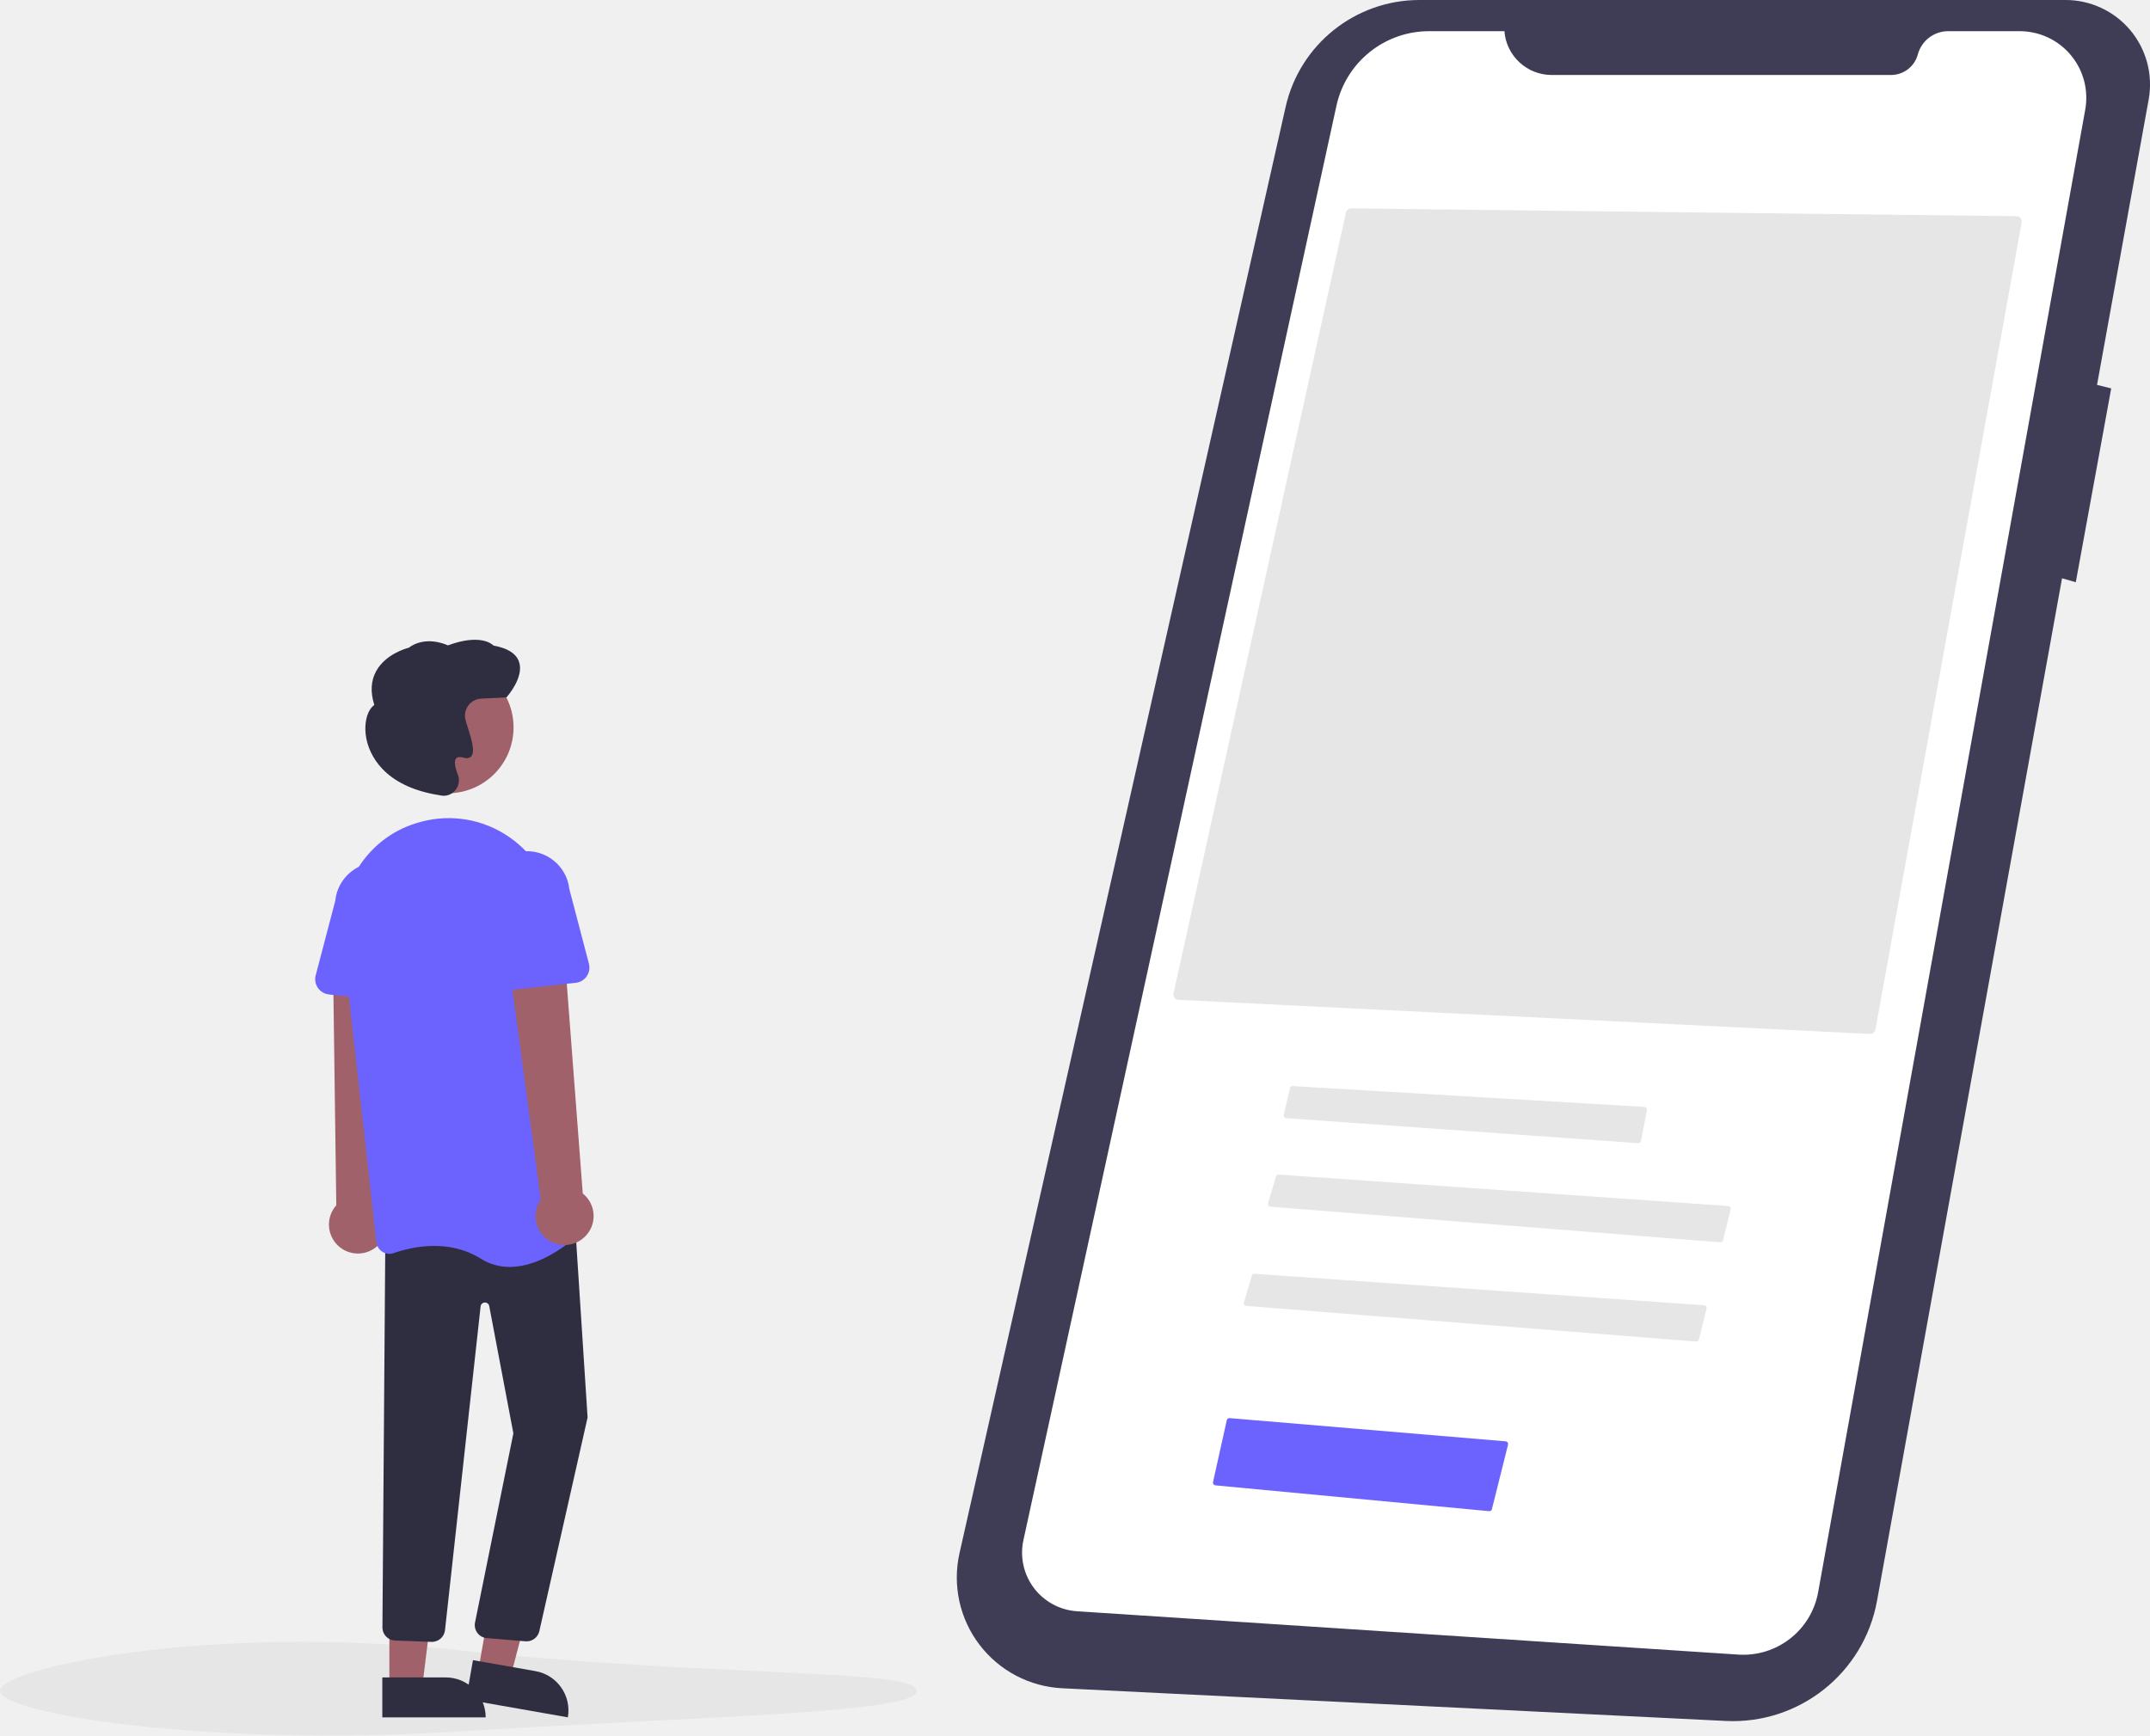
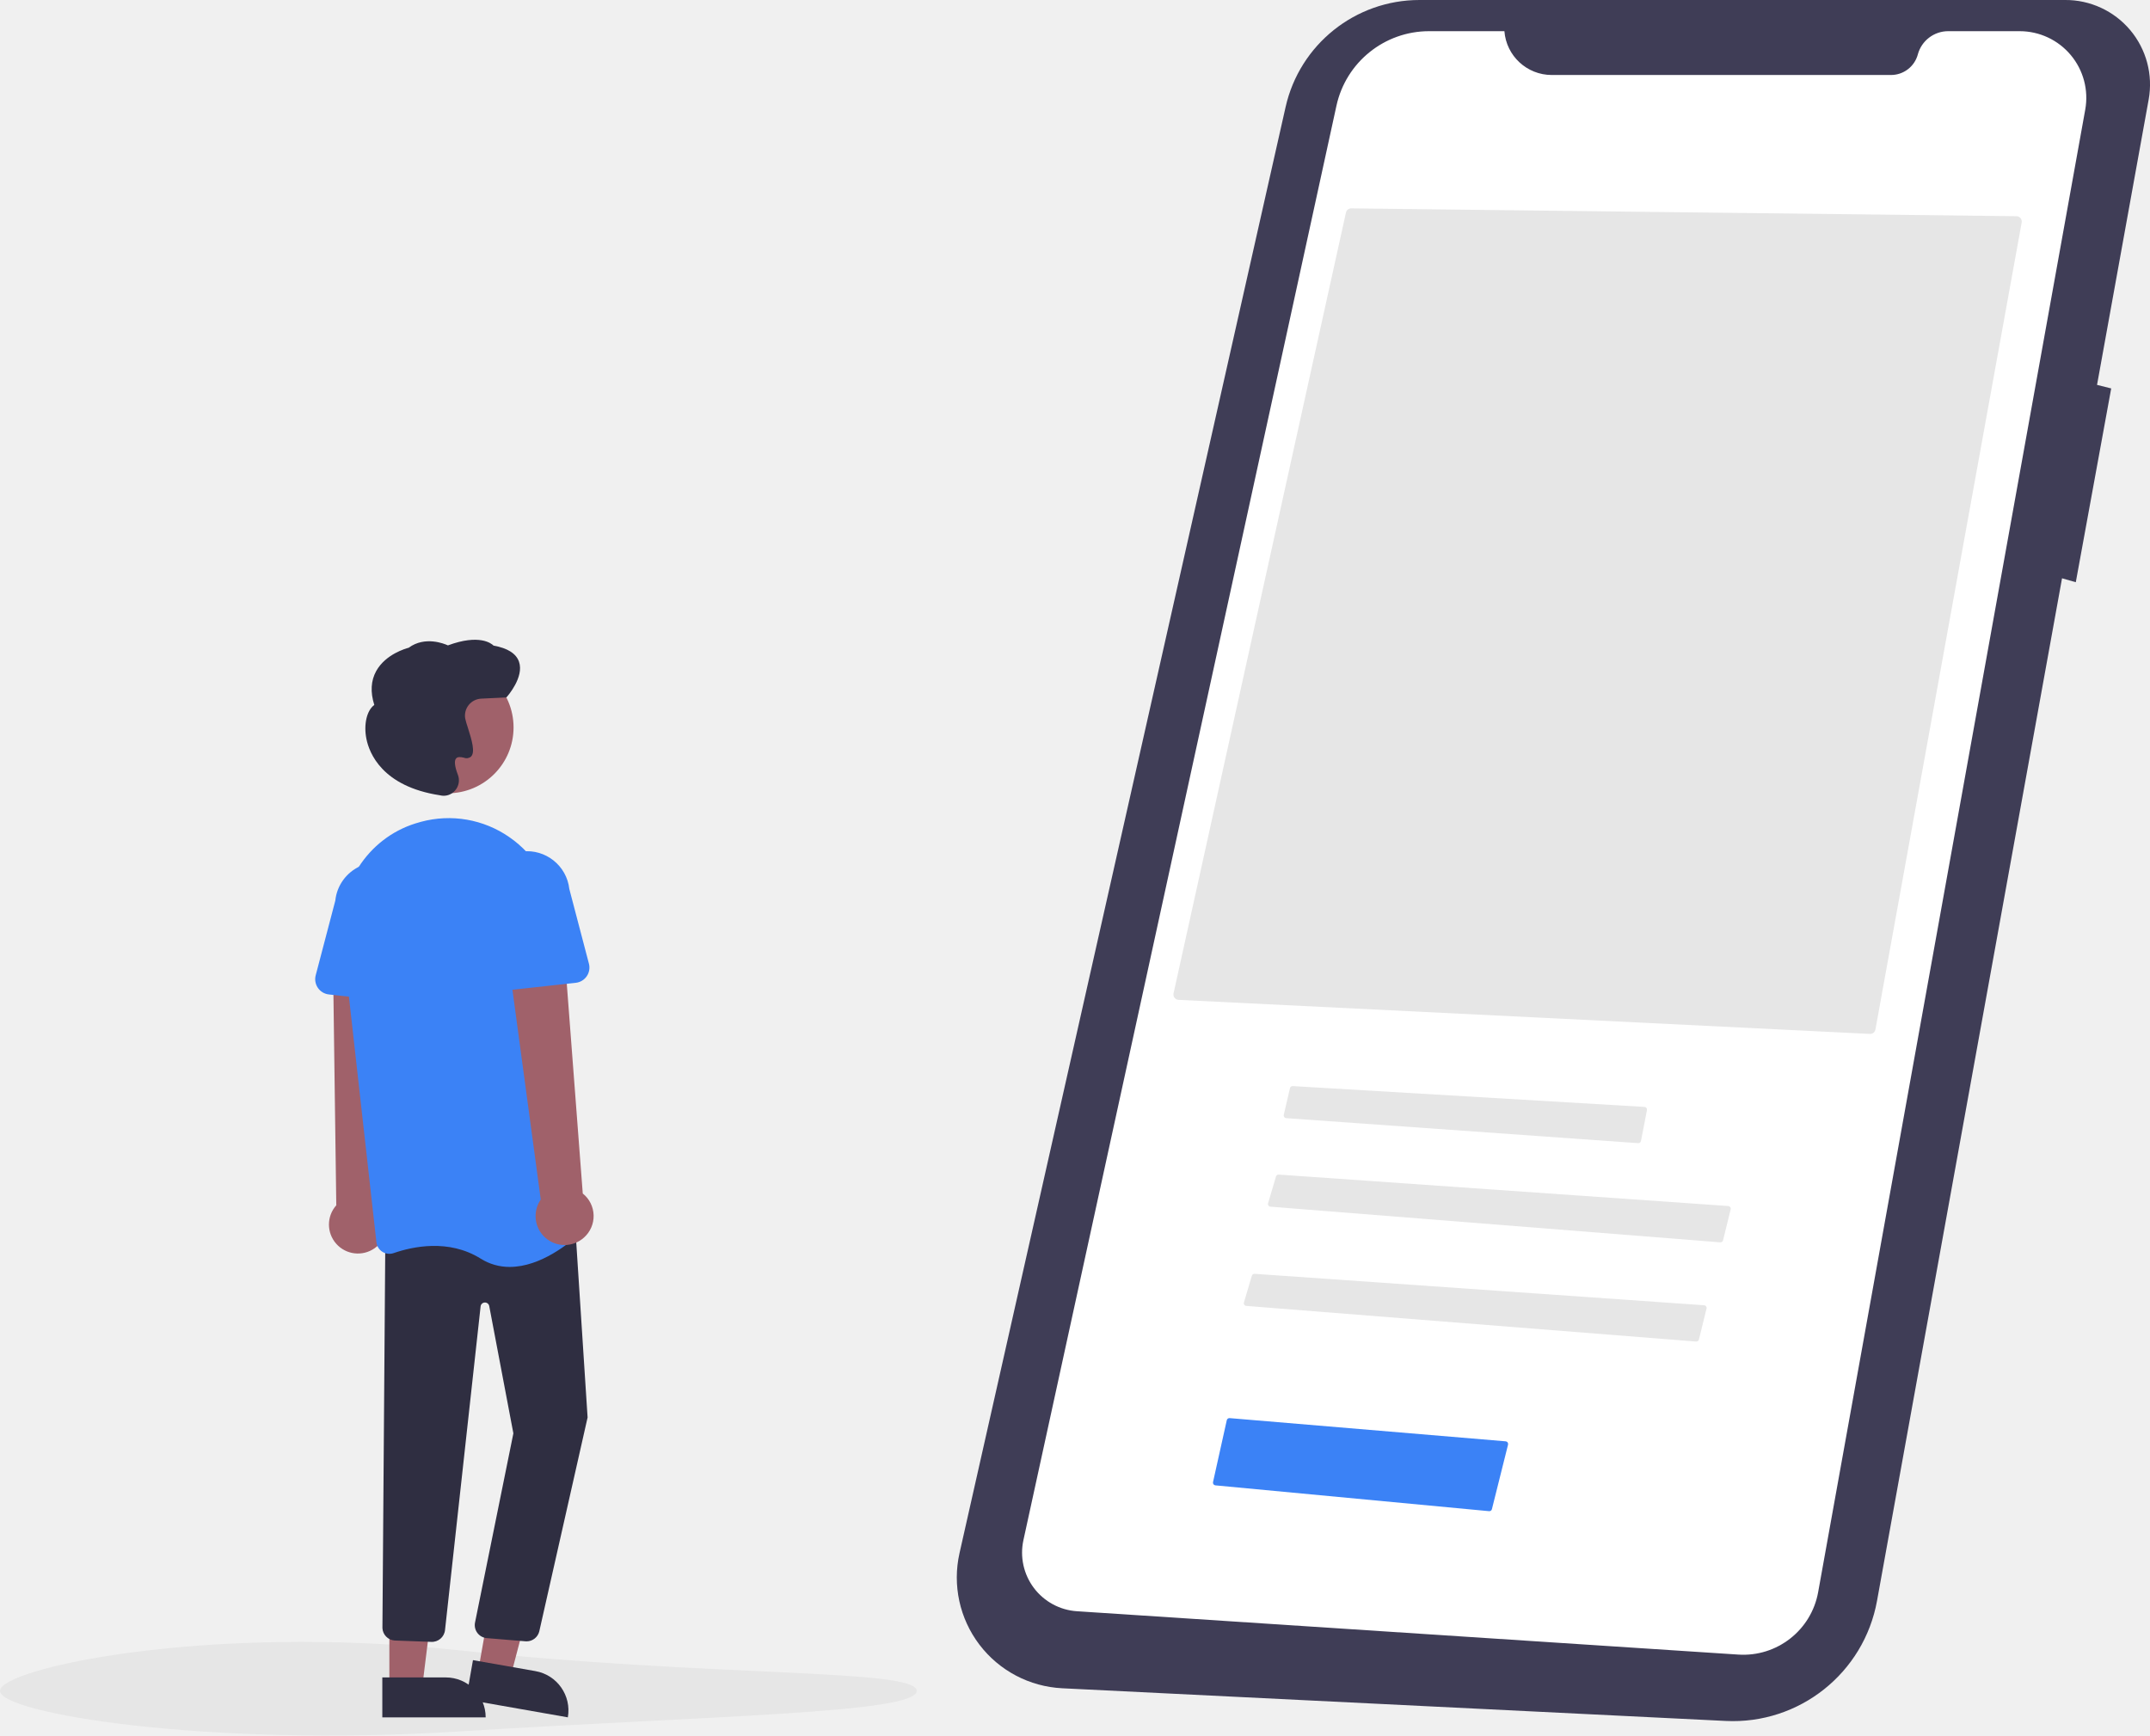
<svg xmlns="http://www.w3.org/2000/svg" width="801.575" height="647.182" viewBox="0 0 801.575 647.182">
  <g id="Group_6" data-name="Group 6" transform="translate(-231.222 -125)">
-     <path id="Path_80-176" data-name="Path 80" d="M1001.142,124.77H760.527a51.15,51.15,0,0,0-49.9,39.9L589.051,703.938a41.34,41.34,0,0,0,38.294,50.382L874.7,766.507a54.615,54.615,0,0,0,56.43-44.828L1000.1,340.412l5.131,1.466,13.2-72.265-5.281-1.32,19.251-106.426a31.493,31.493,0,0,0-31.25-37.1Z" transform="translate(-0.099 0.231)" fill="#3f3d56" />
-     <path id="Path_81-177" data-name="Path 81" d="M792.2,136.395H764.116a35.349,35.349,0,0,0-34.536,27.813l-116.7,534.868A21.9,21.9,0,0,0,632.849,725.6L879.4,741.76a28.367,28.367,0,0,0,29.773-23.277l99.58-552.838a24.846,24.846,0,0,0-24.452-29.25H957.658a11.726,11.726,0,0,0-11.323,8.677h0a10.352,10.352,0,0,1-10,7.661H809.847A17.7,17.7,0,0,1,792.2,136.395Z" transform="translate(-0.099 0.231)" fill="#fff" />
-     <path id="Path_93-178" data-name="Path 93" d="M928.494,510.313a2,2,0,0,0,2.036-1.638l54.523-300.917a2.021,2.021,0,0,0-.417-1.632,1.962,1.962,0,0,0-1.5-.729l-248.059-2.93h-.023a1.988,1.988,0,0,0-1.925,1.562L668.853,495.179a2.021,2.021,0,0,0,.356,1.648,1.964,1.964,0,0,0,1.473.785Z" transform="translate(-0.099 0.231)" fill="#e6e6e6" />
-     <path id="Path_94-179" data-name="Path 94" d="M713.229,529.535a1,1,0,0,0-.973.773l-2.323,9.956a1,1,0,0,0,.9,1.225l131.23,9.327a1.009,1.009,0,0,0,1.053-.807l2.234-11.519a1,1,0,0,0-.922-1.188L713.29,529.537Z" transform="translate(-0.099 0.465)" fill="#e6e6e6" />
-     <path id="Path_95-180" data-name="Path 95" d="M872.666,587.808a1,1,0,0,0,1.051-.758l2.844-11.543a1,1,0,0,0-.9-1.237L708.072,562.549a.989.989,0,0,0-1.029.713l-2.955,9.975a1,1,0,0,0,.878,1.28Z" transform="translate(-0.099 0.454)" fill="#e6e6e6" />
-     <path id="Path_96-181" data-name="Path 96" d="M863.666,624.808a1,1,0,0,0,1.051-.758l2.844-11.543a1,1,0,0,0-.9-1.237L699.072,599.549a.989.989,0,0,0-1.029.713l-2.955,9.975a1,1,0,0,0,.878,1.28Z" transform="translate(-0.099 0.454)" fill="#e6e6e6" />
-     <path id="Path_79-182" data-name="Path 79" d="M508.877,752.008c0,8.369-76.605,9.26-170.889,15.153-94.2,5.887-170.889-6.784-170.889-15.153s77.047-25.207,170.889-15.153C432.272,746.957,508.877,743.639,508.877,752.008Z" transform="translate(64.123 3.512)" fill="#e6e6e6" />
-     <path id="Path_97-183" data-name="Path 97" d="M786.481,688.283a.989.989,0,0,0,1.064-.754l6.013-24.051a1,1,0,0,0-.886-1.24l-102.916-8.656a1.018,1.018,0,0,0-1.06.779l-5.129,23.083a1,1,0,0,0,.883,1.213Z" transform="translate(-0.099 0.231)" fill="#6c63ff" />
-     <path id="Path_111-184" data-name="Path 111" d="M315.09,570.537a10.743,10.743,0,0,0,1.582-16.4l4.167-93.018L299.624,463.5l1.233,90.985a10.8,10.8,0,0,0,14.234,16.048Z" transform="translate(55.741 19.97)" fill="#a0616a" />
-     <path id="Path_112-185" data-name="Path 112" d="M69.534,574.966l12.075,2.123,11.934-45.564-15.821-3.133Z" transform="translate(340 173)" fill="#a0616a" />
-     <path id="Path_113-186" data-name="Path 113" d="M350.232,727.314h38.531V742.2H365.119a14.887,14.887,0,0,1-14.887-14.887Z" transform="translate(661.936 1542.365) rotate(-170.029)" fill="#2f2e41" />
-     <path id="Path_114-187" data-name="Path 114" d="M36.392,581.01h12.26l5.832-47.288H36.39Z" transform="translate(340 173)" fill="#a0616a" />
-     <path id="Path_115-188" data-name="Path 115" d="M318.024,730.536h38.531v14.887H332.911a14.887,14.887,0,0,1-14.887-14.887h0Z" transform="translate(730.354 1495.915) rotate(179.997)" fill="#2f2e41" />
-     <path id="Path_116-189" data-name="Path 116" d="M371.8,717.09a4.735,4.735,0,0,1-.572-.034l-14.43-1.187a4.881,4.881,0,0,1-4.243-5.659l14.325-70.681-9-47.474a1.627,1.627,0,0,0-3.219.16L341.4,712.842a4.924,4.924,0,0,1-5.21,4.437l-13.595-.506a4.888,4.888,0,0,1-4.536-4.631l1.086-145.768,70.481-8.81,4.924,76.041-.02.081-17.991,79.675A4.886,4.886,0,0,1,371.8,717.09Z" transform="translate(55.741 19.97)" fill="#2f2e41" />
+     <path id="Path_80-195" data-name="Path 80" d="M1001.142,124.77H760.527a51.15,51.15,0,0,0-49.9,39.9L589.051,703.938a41.34,41.34,0,0,0,38.294,50.382L874.7,766.507a54.615,54.615,0,0,0,56.43-44.828L1000.1,340.412l5.131,1.466,13.2-72.265-5.281-1.32,19.251-106.426a31.493,31.493,0,0,0-31.25-37.1Z" transform="translate(-0.099 0.231)" fill="#3f3d56" />
+     <path id="Path_81-196" data-name="Path 81" d="M792.2,136.395H764.116a35.349,35.349,0,0,0-34.536,27.813l-116.7,534.868A21.9,21.9,0,0,0,632.849,725.6L879.4,741.76a28.367,28.367,0,0,0,29.773-23.277l99.58-552.838a24.846,24.846,0,0,0-24.452-29.25H957.658a11.726,11.726,0,0,0-11.323,8.677h0a10.352,10.352,0,0,1-10,7.661H809.847A17.7,17.7,0,0,1,792.2,136.395Z" transform="translate(-0.099 0.231)" fill="#fff" />
+     <path id="Path_93-197" data-name="Path 93" d="M928.494,510.313a2,2,0,0,0,2.036-1.638l54.523-300.917a2.021,2.021,0,0,0-.417-1.632,1.962,1.962,0,0,0-1.5-.729l-248.059-2.93h-.023a1.988,1.988,0,0,0-1.925,1.562L668.853,495.179a2.021,2.021,0,0,0,.356,1.648,1.964,1.964,0,0,0,1.473.785Z" transform="translate(-0.099 0.231)" fill="#e6e6e6" />
+     <path id="Path_94-198" data-name="Path 94" d="M713.229,529.535a1,1,0,0,0-.973.773l-2.323,9.956a1,1,0,0,0,.9,1.225l131.23,9.327a1.009,1.009,0,0,0,1.053-.807l2.234-11.519a1,1,0,0,0-.922-1.188L713.29,529.537Z" transform="translate(-0.099 0.465)" fill="#e6e6e6" />
+     <path id="Path_95-199" data-name="Path 95" d="M872.666,587.808a1,1,0,0,0,1.051-.758l2.844-11.543a1,1,0,0,0-.9-1.237L708.072,562.549a.989.989,0,0,0-1.029.713l-2.955,9.975a1,1,0,0,0,.878,1.28Z" transform="translate(-0.099 0.454)" fill="#e6e6e6" />
+     <path id="Path_96-200" data-name="Path 96" d="M863.666,624.808a1,1,0,0,0,1.051-.758l2.844-11.543a1,1,0,0,0-.9-1.237L699.072,599.549a.989.989,0,0,0-1.029.713l-2.955,9.975a1,1,0,0,0,.878,1.28Z" transform="translate(-0.099 0.454)" fill="#e6e6e6" />
+     <path id="Path_79-201" data-name="Path 79" d="M508.877,752.008c0,8.369-76.605,9.26-170.889,15.153-94.2,5.887-170.889-6.784-170.889-15.153s77.047-25.207,170.889-15.153C432.272,746.957,508.877,743.639,508.877,752.008Z" transform="translate(64.123 3.512)" fill="#e6e6e6" />
+     <path id="Path_97-202" data-name="Path 97" d="M786.481,688.283a.989.989,0,0,0,1.064-.754l6.013-24.051a1,1,0,0,0-.886-1.24l-102.916-8.656a1.018,1.018,0,0,0-1.06.779l-5.129,23.083a1,1,0,0,0,.883,1.213Z" transform="translate(-0.099 0.231)" fill="#3b82f6" />
+     <path id="Path_111-203" data-name="Path 111" d="M315.09,570.537a10.743,10.743,0,0,0,1.582-16.4l4.167-93.018L299.624,463.5l1.233,90.985a10.8,10.8,0,0,0,14.234,16.048Z" transform="translate(55.741 19.97)" fill="#a0616a" />
+     <path id="Path_112-204" data-name="Path 112" d="M69.534,574.966l12.075,2.123,11.934-45.564-15.821-3.133Z" transform="translate(340 173)" fill="#a0616a" />
+     <path id="Path_113-205" data-name="Path 113" d="M350.232,727.314h38.531V742.2H365.119a14.887,14.887,0,0,1-14.887-14.887Z" transform="translate(661.936 1542.365) rotate(-170.029)" fill="#2f2e41" />
+     <path id="Path_114-206" data-name="Path 114" d="M36.392,581.01h12.26l5.832-47.288H36.39Z" transform="translate(340 173)" fill="#a0616a" />
+     <path id="Path_115-207" data-name="Path 115" d="M318.024,730.536h38.531v14.887H332.911a14.887,14.887,0,0,1-14.887-14.887h0Z" transform="translate(730.354 1495.915) rotate(179.997)" fill="#2f2e41" />
+     <path id="Path_116-208" data-name="Path 116" d="M371.8,717.09a4.735,4.735,0,0,1-.572-.034l-14.43-1.187a4.881,4.881,0,0,1-4.243-5.659l14.325-70.681-9-47.474a1.627,1.627,0,0,0-3.219.16L341.4,712.842a4.924,4.924,0,0,1-5.21,4.437l-13.595-.506a4.888,4.888,0,0,1-4.536-4.631l1.086-145.768,70.481-8.81,4.924,76.041-.02.081-17.991,79.675A4.886,4.886,0,0,1,371.8,717.09Z" transform="translate(55.741 19.97)" fill="#2f2e41" />
    <circle id="Ellipse_16" data-name="Ellipse 16" cx="24.561" cy="24.561" r="24.561" transform="translate(373.568 371.694)" fill="#a0616a" />
-     <path id="Path_117-190" data-name="Path 117" d="M365.53,577.467a20.111,20.111,0,0,1-10.857-3.106c-11.9-7.436-25.411-4.481-32.407-2.057a4.88,4.88,0,0,1-4.221-.481,4.811,4.811,0,0,1-2.224-3.552L303.1,454.646c-2.132-19.038,9.336-36.937,27.268-42.56h0q1.011-.317,2.055-.6a39.569,39.569,0,0,1,32.972,5.723,40.2,40.2,0,0,1,17.167,29.353l10.711,114.387a4.807,4.807,0,0,1-1.527,4.007C387.99,568.428,377.092,577.466,365.53,577.467Z" transform="translate(55.741 19.97)" fill="#6c63ff" />
-     <path id="Path_118-191" data-name="Path 118" d="M326.789,479.012l-28.7-3.156a5.717,5.717,0,0,1-4.905-7.134l7.306-27.846a15.879,15.879,0,1,1,31.556,3.563l1.085,28.675a5.718,5.718,0,0,1-6.338,5.9Z" transform="translate(55.741 19.97)" fill="#6c63ff" />
-     <path id="Path_119-192" data-name="Path 119" d="M393.156,566.554a10.743,10.743,0,0,0-.406-16.468l-7.073-92.842-20.789,4.68,12.2,90.414a10.8,10.8,0,0,0,16.064,14.216Z" transform="translate(55.741 19.97)" fill="#a0616a" />
-     <path id="Path_120-193" data-name="Path 120" d="M356.919,473.176a5.711,5.711,0,0,1-1.818-4.4l1.085-28.675a15.878,15.878,0,1,1,31.556-3.563l7.306,27.846a5.717,5.717,0,0,1-4.905,7.134l-28.7,3.156a5.711,5.711,0,0,1-4.52-1.5Z" transform="translate(55.741 19.97)" fill="#6c63ff" />
-     <path id="Path_121-194" data-name="Path 121" d="M340.927,401.771a5.683,5.683,0,0,1-1.3-.151l-.125-.03c-21.594-3.3-26.367-15.812-27.414-21.035-1.084-5.408.15-10.628,2.94-12.656-1.521-4.8-1.277-9.061.727-12.662,3.5-6.28,11.081-8.4,12.1-8.664,6.058-4.469,13.306-1.486,14.625-.881,11.719-4.335,16.2-.727,17.008.079,5.238.941,8.431,2.964,9.491,6.016,1.991,5.731-4.305,12.86-4.574,13.161l-.14.156-9.38.447a6.358,6.358,0,0,0-5.981,7.317h0a29.611,29.611,0,0,0,.96,3.355c1.6,5.006,2.8,9.283,1.254,10.909a2.51,2.51,0,0,1-2.625.455c-1.467-.392-2.462-.31-2.958.245-.77.859-.535,3.035.662,6.125a5.739,5.739,0,0,1-1.046,5.847,5.568,5.568,0,0,1-4.226,1.967Z" transform="translate(55.741 19.97)" fill="#2f2e41" />
+     <path id="Path_117-209" data-name="Path 117" d="M365.53,577.467a20.111,20.111,0,0,1-10.857-3.106c-11.9-7.436-25.411-4.481-32.407-2.057a4.88,4.88,0,0,1-4.221-.481,4.811,4.811,0,0,1-2.224-3.552L303.1,454.646c-2.132-19.038,9.336-36.937,27.268-42.56h0q1.011-.317,2.055-.6a39.569,39.569,0,0,1,32.972,5.723,40.2,40.2,0,0,1,17.167,29.353l10.711,114.387a4.807,4.807,0,0,1-1.527,4.007C387.99,568.428,377.092,577.466,365.53,577.467Z" transform="translate(55.741 19.97)" fill="#3b82f6" />
+     <path id="Path_118-210" data-name="Path 118" d="M326.789,479.012l-28.7-3.156a5.717,5.717,0,0,1-4.905-7.134l7.306-27.846a15.879,15.879,0,1,1,31.556,3.563l1.085,28.675a5.718,5.718,0,0,1-6.338,5.9Z" transform="translate(55.741 19.97)" fill="#3b82f6" />
+     <path id="Path_119-211" data-name="Path 119" d="M393.156,566.554a10.743,10.743,0,0,0-.406-16.468l-7.073-92.842-20.789,4.68,12.2,90.414a10.8,10.8,0,0,0,16.064,14.216Z" transform="translate(55.741 19.97)" fill="#a0616a" />
+     <path id="Path_120-212" data-name="Path 120" d="M356.919,473.176a5.711,5.711,0,0,1-1.818-4.4l1.085-28.675a15.878,15.878,0,1,1,31.556-3.563l7.306,27.846a5.717,5.717,0,0,1-4.905,7.134l-28.7,3.156a5.711,5.711,0,0,1-4.52-1.5Z" transform="translate(55.741 19.97)" fill="#3b82f6" />
+     <path id="Path_121-213" data-name="Path 121" d="M340.927,401.771a5.683,5.683,0,0,1-1.3-.151l-.125-.03c-21.594-3.3-26.367-15.812-27.414-21.035-1.084-5.408.15-10.628,2.94-12.656-1.521-4.8-1.277-9.061.727-12.662,3.5-6.28,11.081-8.4,12.1-8.664,6.058-4.469,13.306-1.486,14.625-.881,11.719-4.335,16.2-.727,17.008.079,5.238.941,8.431,2.964,9.491,6.016,1.991,5.731-4.305,12.86-4.574,13.161l-.14.156-9.38.447a6.358,6.358,0,0,0-5.981,7.317h0a29.611,29.611,0,0,0,.96,3.355c1.6,5.006,2.8,9.283,1.254,10.909a2.51,2.51,0,0,1-2.625.455c-1.467-.392-2.462-.31-2.958.245-.77.859-.535,3.035.662,6.125a5.739,5.739,0,0,1-1.046,5.847,5.568,5.568,0,0,1-4.226,1.967Z" transform="translate(55.741 19.97)" fill="#2f2e41" />
  </g>
</svg>
